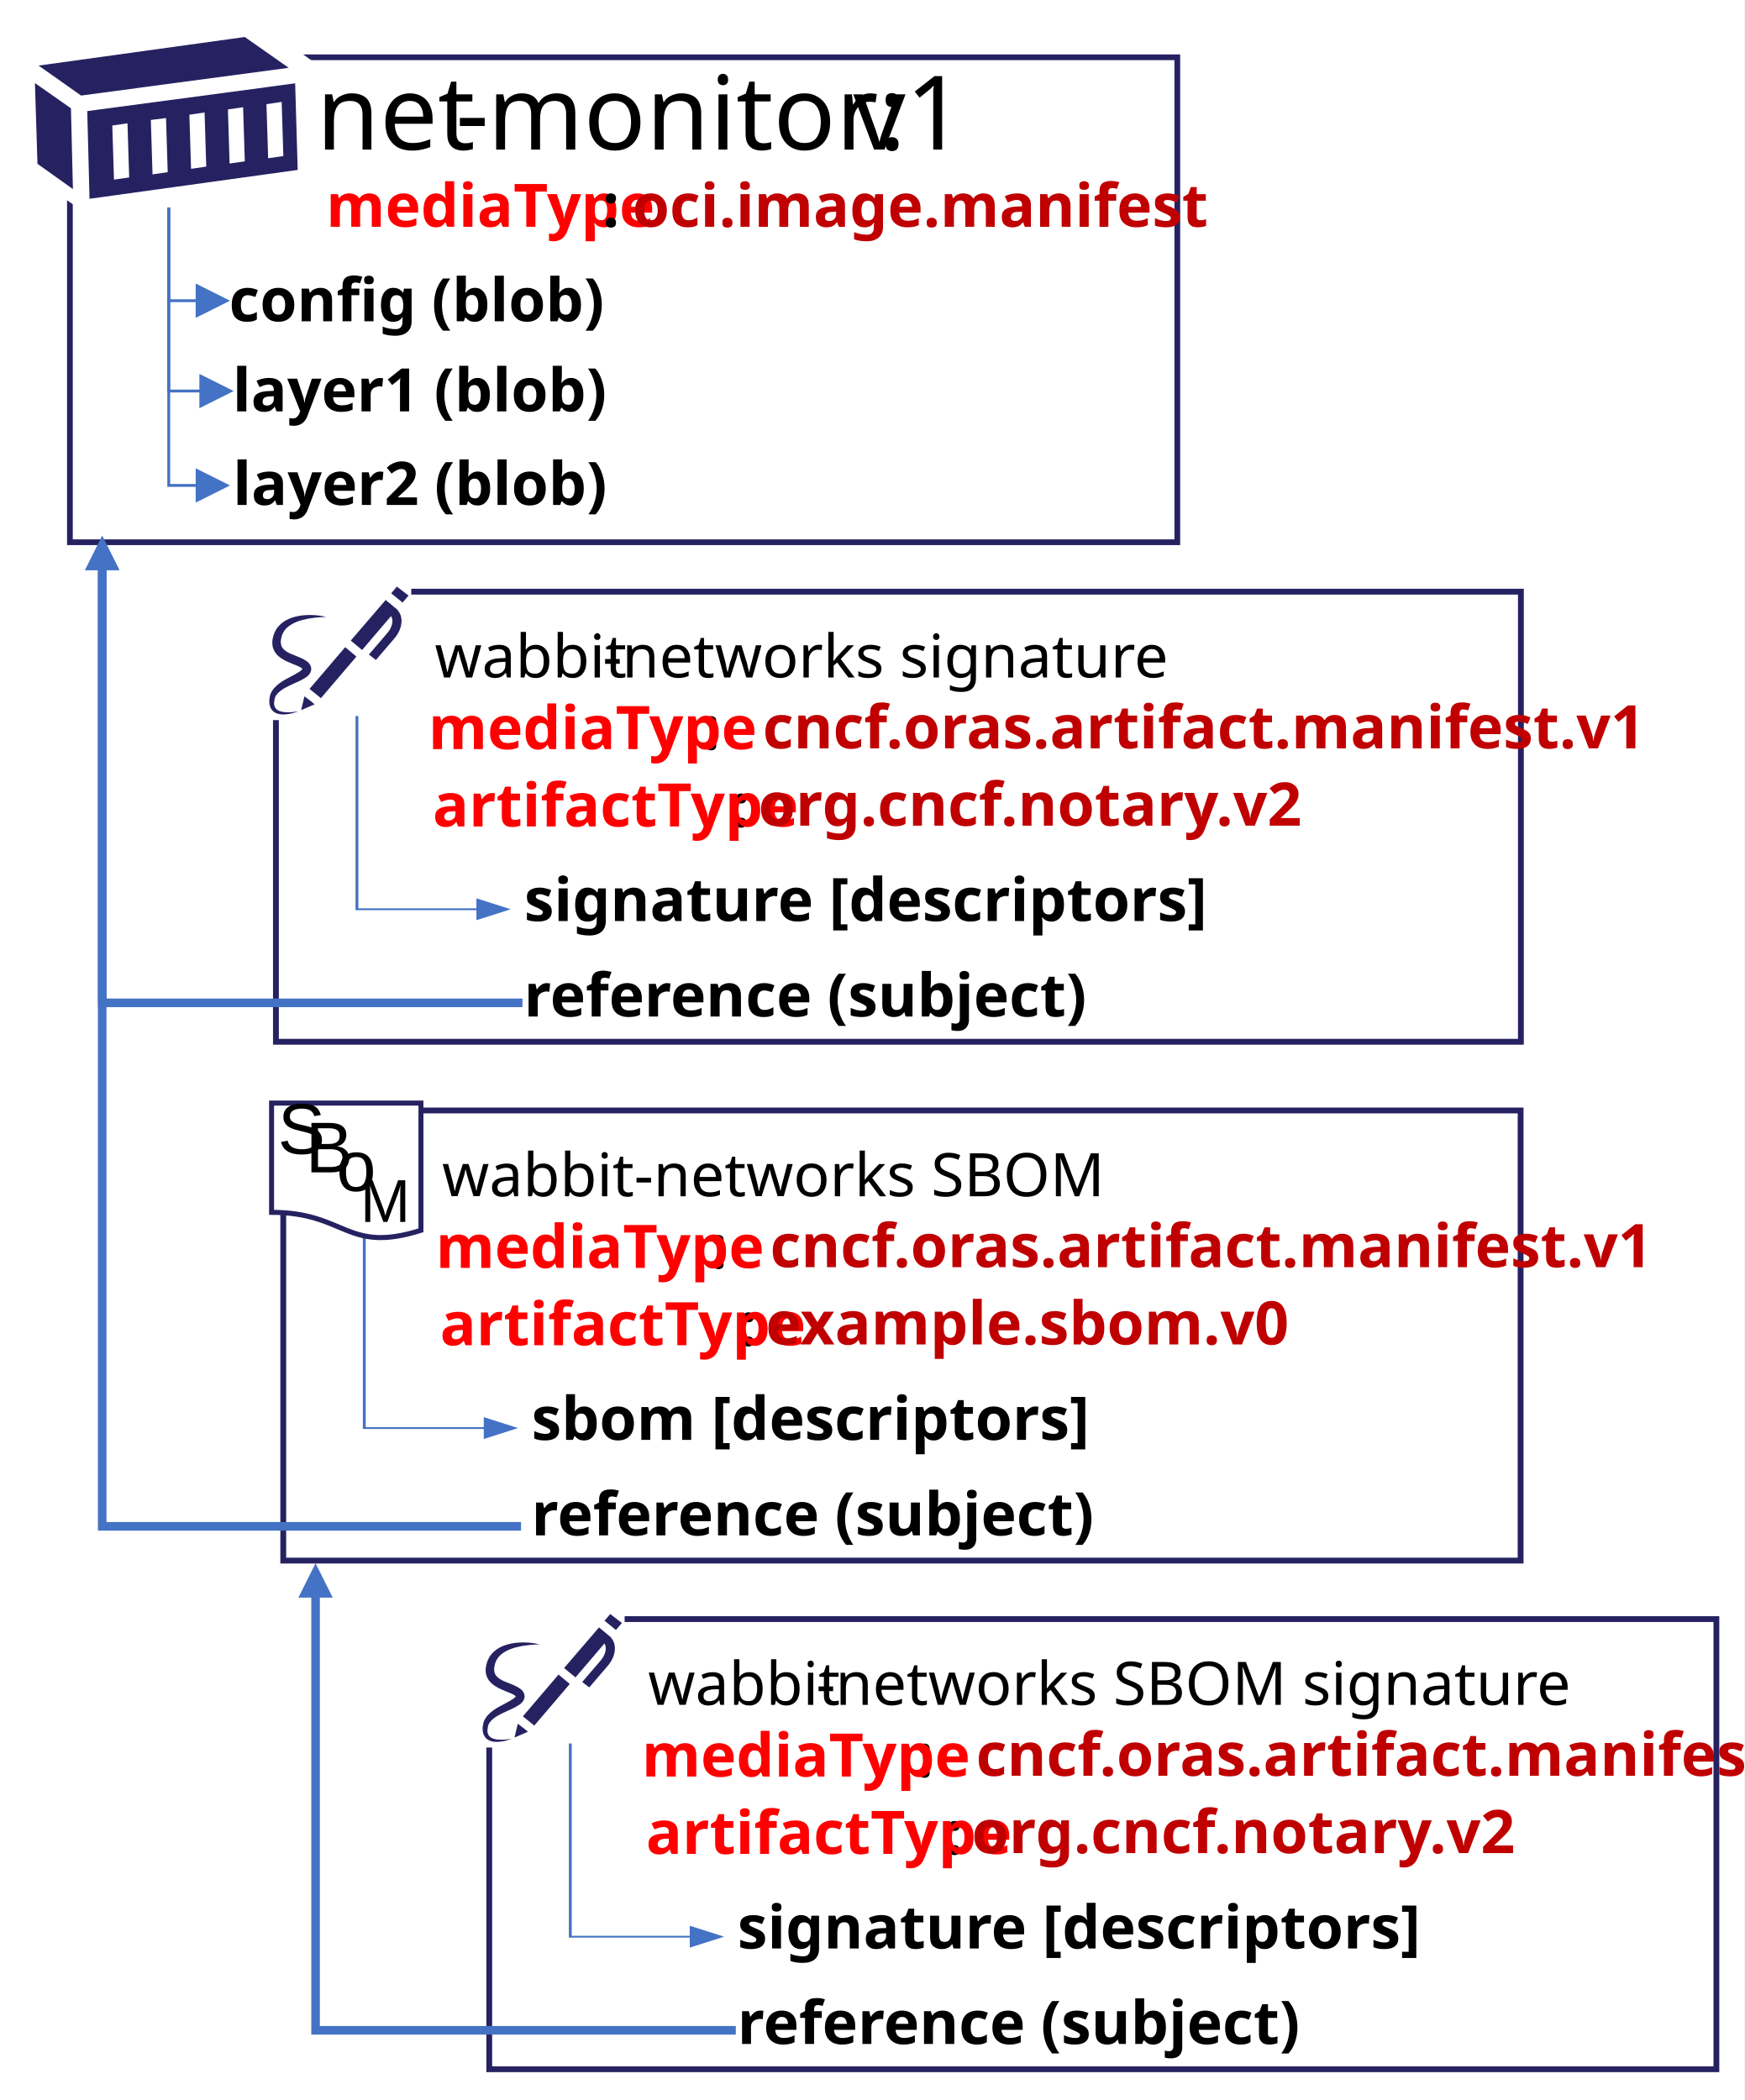
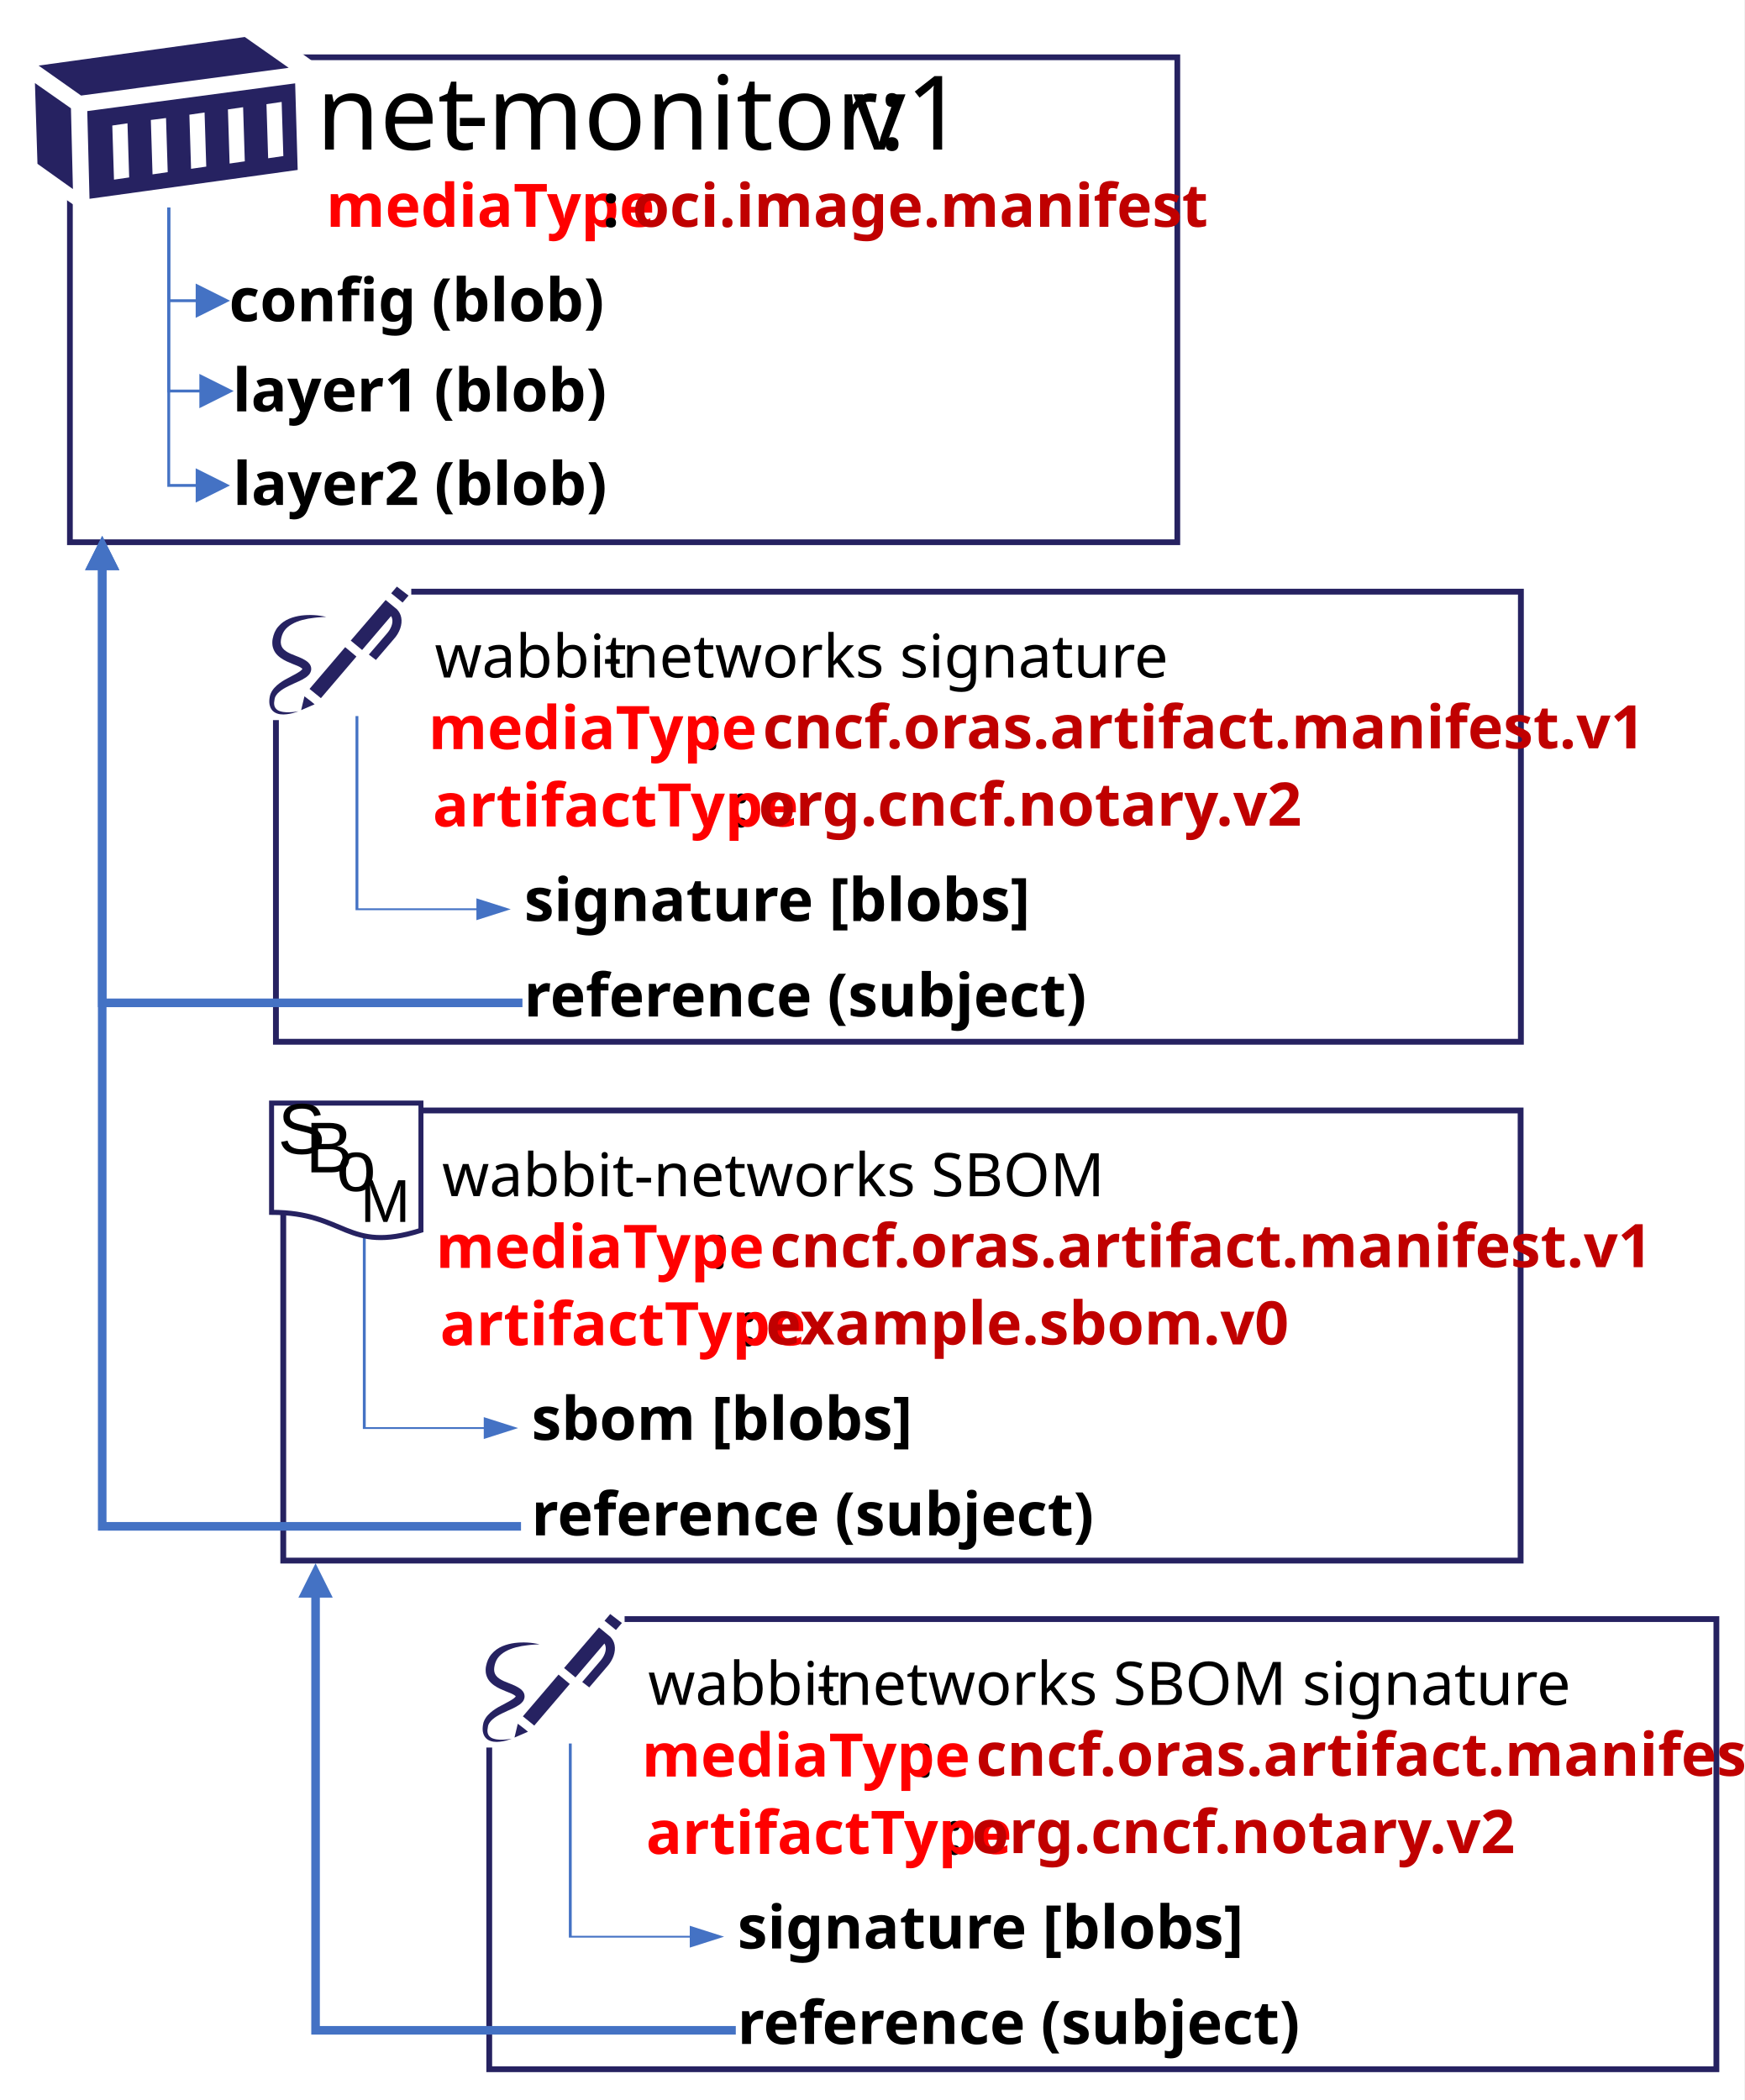
<svg xmlns="http://www.w3.org/2000/svg" width="107.516mm" height="129.47mm" viewBox="0 0 107.516 129.47" version="1.1" id="svg225314">
  <defs id="defs225311">
    <clipPath id="clip0-3-3">
      <rect x="591" y="357" width="33" height="33" id="rect213665-8" />
    </clipPath>
    <clipPath id="clip4-2">
      <rect x="575" y="162" width="33" height="33" id="rect9549-9" />
    </clipPath>
    <clipPath id="clip5-3">
      <rect x="575" y="162" width="33" height="33" id="rect9552-7" />
    </clipPath>
    <clipPath id="clip6-3">
      <rect x="574" y="162" width="35" height="33" id="rect9555-5" />
    </clipPath>
    <clipPath id="clip7-2">
      <rect x="574" y="162" width="35" height="33" id="rect9558-1" />
    </clipPath>
    <clipPath id="clip8-5">
      <rect x="574" y="162" width="34" height="33" id="rect9561-2" />
    </clipPath>
    <clipPath id="clip9-3">
      <rect x="574" y="162" width="34" height="33" id="rect9564-2" />
    </clipPath>
    <clipPath id="clip10-6">
      <rect x="574" y="162" width="34" height="33" id="rect9567-6" />
    </clipPath>
    <clipPath id="clip11-9">
      <rect x="574" y="162" width="34" height="33" id="rect9570-1" />
    </clipPath>
    <clipPath id="clip4">
      <rect x="575" y="162" width="33" height="33" id="rect9549" />
    </clipPath>
    <clipPath id="clip5">
      <rect x="575" y="162" width="33" height="33" id="rect9552" />
    </clipPath>
    <clipPath id="clip6">
      <rect x="574" y="162" width="35" height="33" id="rect9555" />
    </clipPath>
    <clipPath id="clip7">
      <rect x="574" y="162" width="35" height="33" id="rect9558" />
    </clipPath>
    <clipPath id="clip8">
      <rect x="574" y="162" width="34" height="33" id="rect9561" />
    </clipPath>
    <clipPath id="clip9">
      <rect x="574" y="162" width="34" height="33" id="rect9564" />
    </clipPath>
    <clipPath id="clip10">
      <rect x="574" y="162" width="34" height="33" id="rect9567" />
    </clipPath>
    <clipPath id="clip11">
      <rect x="574" y="162" width="34" height="33" id="rect9570" />
    </clipPath>
    <clipPath id="clip1">
      <rect x="518" y="30" width="62" height="42" id="rect9540" />
    </clipPath>
    <clipPath id="clip2">
      <rect x="518" y="30" width="62" height="42" id="rect9543" />
    </clipPath>
    <clipPath id="clip3">
      <rect x="518" y="20" width="62" height="62" id="rect9546" />
    </clipPath>
    <clipPath id="clip0">
      <rect x="915" y="110" width="107" height="241" id="rect226414" />
    </clipPath>
  </defs>
  <g id="layer1" transform="translate(-38.42966,-33.1641)">
    <rect x="38.43" y="33.164" width="107.516" height="129.47" fill="#ffffff" id="rect9575-4" style="stroke-width:0.376" />
    <g id="g223821" transform="matrix(0.2645833,0,0,0.2645833,-135.9638,106.912)">
      <path d="M 773.107,98.543 H 1058.999 V 203.434 H 773.107 Z" stroke="#262261" stroke-width="1.35" stroke-miterlimit="8" fill="#ffffff" fill-rule="evenodd" id="path9619-7" />
      <g clip-path="url(#clip4-2)" id="g9647" transform="translate(196.6422,-65.46528)">
        <g clip-path="url(#clip5-3)" id="g9645">
          <g clip-path="url(#clip6-3)" id="g9643">
            <g clip-path="url(#clip7-2)" id="g9641">
              <path d="m 183.097,267.726 h 34.064 v 31.935 h -34.064 z" fill="#ffffff" transform="matrix(1.00067,0,0,1,391.237,-105.726)" id="path9621" />
              <g clip-path="url(#clip8-5)" id="g9639">
                <g clip-path="url(#clip9-3)" id="g9637">
                  <g clip-path="url(#clip10-6)" id="g9635">
                    <g clip-path="url(#clip11-9)" id="g9633">
                      <path d="m 19.754,16.335 -2.49,-2.191 -7.902,9.728 2.523,2.158 z" fill="#262261" transform="matrix(1.05141,0,0,1,574.456,162.796)" id="path9623" />
                      <path d="M 9.562,26.66 8.234,25.598 7.503,28.818 10.491,27.457 Z" fill="#262261" transform="matrix(1.05141,0,0,1,574.456,162.796)" id="path9625" />
                      <path d="M 27.457,1.594 29.98,3.752 31.308,2.125 28.718,0.033 Z" fill="#262261" transform="matrix(1.05141,0,0,1,574.456,162.796)" id="path9627" />
                      <path d="m 22.51,15.87 1.561,1.262 3.951,-4.847 C 29.349,10.757 29.98,8.831 29.681,7.238 29.549,6.507 29.216,5.877 28.752,5.345 l -2.523,-2.191 -7.736,9.462 2.523,2.191 6.408,-7.902 c 0.133,0.199 0.232,0.432 0.266,0.697 0.199,0.996 -0.299,2.324 -1.195,3.386 z" fill="#262261" transform="matrix(1.05141,0,0,1,574.456,162.796)" id="path9629" />
                      <path d="m 1.693,25.93 c 0.066,-0.166 0.133,-0.332 0.232,-0.498 0.199,-0.332 0.432,-0.598 0.73,-0.863 0.564,-0.531 1.295,-0.963 2.058,-1.361 0.764,-0.398 1.56,-0.763 2.39,-1.162 0.398,-0.199 0.83,-0.432 1.262,-0.731 0.232,-0.133 0.432,-0.299 0.664,-0.531 0.232,-0.232 0.465,-0.498 0.598,-0.93 0.166,-0.398 0.133,-0.93 0,-1.295 C 9.495,18.161 9.23,17.862 8.997,17.629 8.499,17.198 8.034,16.965 7.603,16.733 6.74,16.301 5.91,16.036 5.146,15.671 4.416,15.305 3.785,14.907 3.42,14.376 3.054,13.878 2.922,13.214 3.021,12.483 3.121,11.72 3.353,10.989 3.752,10.358 4.582,9.097 6.142,8.267 7.802,7.802 8.632,7.57 9.495,7.404 10.392,7.304 10.823,7.238 11.288,7.204 11.72,7.171 12.151,7.138 12.616,7.105 13.081,7.105 11.288,6.64 9.429,6.54 7.57,6.773 6.64,6.906 5.71,7.138 4.814,7.537 3.918,7.935 3.088,8.533 2.424,9.363 2.092,9.761 1.826,10.226 1.627,10.691 c -0.199,0.498 -0.332,0.963 -0.432,1.494 -0.1,0.531 -0.1,1.062 -0.033,1.627 0.1,0.564 0.299,1.129 0.631,1.627 0.332,0.498 0.73,0.863 1.162,1.195 0.432,0.332 0.863,0.564 1.295,0.797 0.863,0.431 1.726,0.763 2.49,1.095 0.365,0.166 0.697,0.365 0.896,0.531 0.1,0.066 0.133,0.133 0.133,0.166 0,0.033 0,0 0,0 0,0 -0.033,0.1 -0.133,0.199 -0.1,0.1 -0.232,0.199 -0.365,0.332 -0.299,0.232 -0.664,0.431 -1.029,0.664 -0.764,0.432 -1.56,0.863 -2.357,1.328 -0.797,0.498 -1.594,1.062 -2.258,1.826 -0.332,0.365 -0.631,0.83 -0.83,1.295 -0.1,0.232 -0.199,0.498 -0.232,0.764 -0.066,0.266 -0.066,0.498 -0.1,0.73 -0.033,0.498 -0.033,0.996 0.133,1.527 0.133,0.498 0.432,0.996 0.863,1.328 0.432,0.332 0.93,0.498 1.394,0.564 0.498,0.066 0.963,0.066 1.428,0 C 5.212,29.681 6.076,29.416 6.906,29.084 6.009,29.25 5.113,29.349 4.25,29.316 3.818,29.283 3.386,29.25 2.988,29.117 2.59,29.017 2.224,28.818 1.992,28.552 1.494,28.054 1.428,27.258 1.594,26.461 c 0,-0.133 0.066,-0.365 0.1,-0.531 z" fill="#262261" transform="matrix(1.05141,0,0,1,574.456,162.796)" id="path9631" />
                    </g>
                  </g>
                </g>
              </g>
            </g>
          </g>
        </g>
      </g>
      <text font-family="Calibri, Calibri_MSFontService, sans-serif" font-weight="400" font-size="14px" id="text9657-4" x="810.1" y="118.535">wabbit<tspan font-size="14px" x="849.267" y="118.535" id="tspan9649">-networks SBOM signature</tspan>
      </text>
      <path d="m 821.154,172.762 h -29.5 v -45.232 h 0.666 v 45.02 l -0.333,-0.213 h 29.167 z m -1.333,-2.761 8,2.549 -8,2.549 z" fill="#4472c4" id="path9659-2" style="stroke-width:0.798" />
      <text xml:space="preserve" style="font-style:normal;font-weight:normal;font-size:40px;line-height:1.25;font-family:sans-serif;fill:#000000;fill-opacity:1;stroke:none" x="916.951" y="209.636" id="text13215-5">
        <tspan id="tspan13213-0" x="916.951" y="209.636"> </tspan>
      </text>
      <text font-family="Calibri, Calibri_MSFontService, sans-serif" font-weight="400" font-size="14px" id="text75456-7-31" x="791.782" y="175.299">
-         <tspan font-size="14px" x="830.949" y="175.299" id="tspan75448-7-1" style="font-weight:bold">signature [descriptors]</tspan>
+         <tspan font-size="14px" x="830.949" y="175.299" id="tspan75448-7-1" style="font-weight:bold">signature [blobs]</tspan>
      </text>
      <text font-family="Calibri, Calibri_MSFontService, sans-serif" font-weight="400" font-size="14px" id="text75456-7-6-41" x="791.75" y="197.547">
        <tspan font-size="14px" x="830.916" y="197.547" id="tspan75448-7-2-9" style="font-weight:bold">reference (subject)</tspan>
      </text>
      <g id="g202427-7" transform="translate(190.5331,-58.84173)">
        <text fill="#ff0000" font-family="Calibri, Calibri_MSFontService, sans-serif" font-weight="700" font-size="14px" id="text9617-2-6-4" x="624.639" y="212.201">
          <tspan fill="#000000" font-size="14px" x="688.972" y="212.201" id="tspan9613-6-8-3">:</tspan>
        </text>
        <text fill="#ff0000" font-family="Calibri, Calibri_MSFontService, sans-serif" font-weight="700" font-size="14px" id="text9617-2-8-2" x="619.083" y="212.093">artifactType<tspan fill="#000000" font-size="14px" x="683.416" y="212.093" id="tspan9613-6-2-2" />
        </text>
        <text fill="#ff0000" font-family="Calibri, Calibri_MSFontService, sans-serif" font-weight="700" font-size="14px" id="text9617-2-8-9-0" x="623.649" y="211.915">
          <tspan fill="#c00000" font-size="14px" x="694.982" y="211.915" id="tspan9615-5-0-7-8">org.cncf.notary.v2</tspan>
        </text>
      </g>
      <g id="g202427-6-8" transform="translate(189.547,-76.86281)">
        <text fill="#ff0000" font-family="Calibri, Calibri_MSFontService, sans-serif" font-weight="700" font-size="14px" id="text9617-2-6-3-9" x="618.639" y="212.201">
          <tspan fill="#000000" font-size="14px" x="682.972" y="212.201" id="tspan9613-6-8-2-9">:</tspan>
        </text>
        <text fill="#ff0000" font-family="Calibri, Calibri_MSFontService, sans-serif" font-weight="700" font-size="14px" id="text9617-2-8-5-09" x="619.083" y="212.093">mediaType</text>
        <text fill="#ff0000" font-family="Calibri, Calibri_MSFontService, sans-serif" font-weight="700" font-size="14px" id="text9617-2-8-9-9-1" x="625.649" y="211.915">
          <tspan fill="#c00000" font-size="14px" x="696.982" y="211.915" id="tspan9615-5-0-7-0-1">cncf.oras.artifact.manifest.v1</tspan>
        </text>
      </g>
    </g>
    <path d="m 67.763,101.231 3.463,2.499 c 0.048,2.236 0.094,4.471 0.143,6.707 l -15.201,1.907 -3.041,-2.104 c -0.048,-2.279 0.046,-4.822 0,-7.101 z" fill="#ffffff" fill-rule="evenodd" id="path9587" style="stroke-width:0.265" />
    <path d="M 83.785,158.601 H 57.617 v -27.294 h 0.529 v 27.029 L 57.881,158.072 h 25.904 z m -26.962,-26.941 1.058,-2.117 1.058,2.117 z" fill="#4472c4" id="path9679" style="stroke-width:0.265" />
    <g id="g222114" transform="matrix(0.2645833,0,0,0.2645833,-117.2897,84.87966)">
      <path d="M 654.538,63.299 H 942.809 V 168.185 H 654.538 Z" stroke="#262261" stroke-width="1.356" stroke-miterlimit="8" fill="#ffffff" fill-rule="evenodd" id="path9619-6" />
      <text font-family="Calibri, Calibri_MSFontService, sans-serif" font-weight="400" font-size="14px" id="text9657-7" x="691.528" y="83.288">wabbit-networks SBOM</text>
      <path d="M 702.582,137.515 H 673.082 V 92.283 h 0.666 v 45.02 l -0.333,-0.213 h 29.167 z m -1.333,-2.761 8,2.549 -8,2.549 z" fill="#4472c4" id="path9659-9" style="stroke-width:0.798" />
      <text font-family="Calibri, Calibri_MSFontService, sans-serif" font-weight="400" font-size="14px" id="text75456-7-3" x="673.21" y="140.053">
-         <tspan font-size="14px" x="712.377" y="140.053" id="tspan75448-7-6" style="font-weight:bold">sbom [descriptors]</tspan>
+         <tspan font-size="14px" x="712.377" y="140.053" id="tspan75448-7-6" style="font-weight:bold">sbom [blobs]</tspan>
      </text>
      <text font-family="Calibri, Calibri_MSFontService, sans-serif" font-weight="400" font-size="14px" id="text75456-7-6-4" x="673.178" y="162.3">
        <tspan font-size="14px" x="712.344" y="162.3" id="tspan75448-7-2-8" style="font-weight:bold">reference (subject)</tspan>
      </text>
      <g id="g202427-9" transform="translate(71.96104,-94.08863)">
        <text fill="#ff0000" font-family="Calibri, Calibri_MSFontService, sans-serif" font-weight="700" font-size="14px" id="text9617-2-6-9" x="624.639" y="212.201">
          <tspan fill="#000000" font-size="14px" x="688.972" y="212.201" id="tspan9613-6-8-8">:</tspan>
        </text>
        <text fill="#ff0000" font-family="Calibri, Calibri_MSFontService, sans-serif" font-weight="700" font-size="14px" id="text9617-2-8-3" x="619.083" y="212.093">artifactType<tspan fill="#000000" font-size="14px" x="683.416" y="212.093" id="tspan9613-6-2-5" />
        </text>
        <text fill="#ff0000" font-family="Calibri, Calibri_MSFontService, sans-serif" font-weight="700" font-size="14px" id="text9617-2-8-9-6" x="623.649" y="211.915">
          <tspan fill="#c00000" font-size="14px" x="694.982" y="211.915" id="tspan9615-5-0-7-5">example.sbom.v0</tspan>
        </text>
      </g>
      <g id="g202427-6-1" transform="translate(70.97495,-112.1097)">
        <text fill="#ff0000" font-family="Calibri, Calibri_MSFontService, sans-serif" font-weight="700" font-size="14px" id="text9617-2-6-3-1" x="618.639" y="212.201">
          <tspan fill="#000000" font-size="14px" x="682.972" y="212.201" id="tspan9613-6-8-2-2">:</tspan>
        </text>
        <text fill="#ff0000" font-family="Calibri, Calibri_MSFontService, sans-serif" font-weight="700" font-size="14px" id="text9617-2-8-5-0" x="619.083" y="212.093">mediaType</text>
        <text fill="#ff0000" font-family="Calibri, Calibri_MSFontService, sans-serif" font-weight="700" font-size="14px" id="text9617-2-8-9-9-3" x="625.649" y="211.915">
          <tspan fill="#c00000" font-size="14px" x="696.982" y="211.915" id="tspan9615-5-0-7-0-3">cncf.oras.artifact.manifest.v1</tspan>
        </text>
      </g>
      <g clip-path="url(#clip0-3-3)" transform="matrix(1.421753,0,0,1.443047,-195.3721,-461.9716)" id="g213680-5">
        <path d="M 0,0 H 24.444 V 17.643 C 12.222,17.643 12.222,24.365 0,20.546 Z" stroke="#262261" stroke-width="0.815" stroke-miterlimit="8" fill="#ffffff" fill-rule="evenodd" transform="matrix(-1.00134,0,0,1,620.351,362.806)" id="path213670-4" />
        <text font-family="Calibri, Calibri_MSFontService, Arial" font-weight="400" font-size="19px" transform="matrix(0.611933,0,0,0.611111,596.912,371)" id="text213678-8">S<tspan font-size="19px" x="7.415" y="4.909" id="tspan213672-7">B</tspan>
          <tspan font-size="19px" x="15.682" y="9.818" id="tspan213674-8">o</tspan>
          <tspan font-size="16px" x="22.086" y="18" id="tspan213676-8">M</tspan>
        </text>
      </g>
    </g>
    <path d="m 42.739,36.696 h 68.262 v 29.898 H 42.739 Z" stroke="#262261" stroke-width="0.353" stroke-miterlimit="8" fill="#ffffff" fill-rule="evenodd" id="path9577" />
    <text font-family="Calibri, Calibri_MSFontService, sans-serif" font-weight="400" font-size="6.35px" id="text9585" x="57.917" y="42.387" style="stroke-width:0.265">net<tspan font-size="6.35px" x="66.527" y="42.387" id="tspan9579" style="stroke-width:0.07">-</tspan>
      <tspan font-size="6.35px" x="68.467" y="42.387" id="tspan9581" style="stroke-width:0.07">monitor:</tspan>
      <tspan font-size="6.35px" x="91.027" y="42.387" id="tspan9583" style="stroke-width:0.07">v1</tspan>
    </text>
    <path d="m 54.612,34.712 3.463,2.499 c 0.048,2.236 0.094,4.471 0.143,6.707 l -15.201,1.907 -3.041,-2.104 c -0.048,-2.279 0.045,-4.822 0,-7.101 z" fill="#ffffff" fill-rule="evenodd" id="path9587-6" style="stroke-width:0.265" />
    <g clip-path="url(#clip1)" id="g9599" transform="matrix(0.2645833,0,0,0.2645833,-96.55744,26.77636)">
      <g clip-path="url(#clip2)" id="g9597">
        <g clip-path="url(#clip3)" id="g9595">
          <path d="M 60.724,43.328 60.142,23.151 12.352,29.618 12.869,50.053 Z m -3.686,-15.844 0.388,12.61 -3.492,0.517 -0.388,-12.61 z m -8.86,1.229 0.388,12.61 -3.492,0.517 -0.388,-12.61 z m -8.86,1.229 0.388,12.61 -3.492,0.517 -0.388,-12.61 z m -8.86,1.293 0.388,12.61 -3.492,0.517 -0.388,-12.675 z m -8.86,1.229 0.388,12.61 -3.492,0.517 -0.388,-12.61 z" fill="#262261" transform="matrix(1.01346,0,0,1,518,20.4118)" id="path9589" />
          <path d="M 0.905,41.905 9.054,47.79 8.601,28.971 0.323,23.087 Z" fill="#262261" transform="matrix(1.01346,0,0,1,518,20.4118)" id="path9591" />
          <path d="M 58.654,19.53 48.566,12.352 1.164,19.012 10.929,25.997 Z" fill="#262261" transform="matrix(1.01346,0,0,1,518,20.4118)" id="path9593" />
        </g>
      </g>
    </g>
    <text font-family="Calibri, Calibri_MSFontService, sans-serif" font-weight="700" font-size="3.704px" id="text9603" x="52.77" y="58.526" style="stroke-width:0.265">layer1 (blob)<tspan font-size="3.704px" x="52.542" y="64.347" id="tspan9601" style="stroke-width:0.07" />
    </text>
    <path d="m 51.072,57.361 h -2.329 v -11.403 h 0.176 v 11.315 l -0.088,-0.088 h 2.241 z m -0.353,-1.146 2.117,1.058 -2.117,1.058 z" fill="#4472c4" id="path9605" style="stroke-width:0.265" />
    <path d="m 50.845,63.181 h -2.102 v -17.222 h 0.176 v 17.134 l -0.088,-0.088 h 2.013 z m -0.353,-1.146 2.117,1.058 -2.117,1.058 z" fill="#4472c4" id="path9607" style="stroke-width:0.265" />
    <text font-family="Calibri, Calibri_MSFontService, sans-serif" font-weight="700" font-size="3.704px" id="text9609" x="52.542" y="52.97" style="stroke-width:0.265">config (blob)</text>
    <path d="m 50.845,51.792 h -2.102 v -5.833 h 0.176 v 5.745 l -0.088,-0.088 h 2.013 z m -0.353,-1.147 2.117,1.058 -2.117,1.058 z" fill="#4472c4" id="path9611" style="stroke-width:0.265" />
    <text fill="#ff0000" font-family="Calibri, Calibri_MSFontService, sans-serif" font-weight="700" font-size="3.704px" id="text9617" x="58.537" y="47.149" style="stroke-width:0.265">mediaType<tspan fill="#000000" font-size="3.704px" x="75.559" y="47.149" id="tspan9613" style="stroke-width:0.07">:</tspan>
      <tspan fill="#c00000" font-size="3.704px" x="77.411" y="47.149" id="tspan9615" style="stroke-width:0.07">oci.image.manifest</tspan>
    </text>
    <path d="M 55.438,69.642 H 132.179 V 97.392 H 55.438 Z" stroke="#262261" stroke-width="0.36" stroke-miterlimit="8" fill="#ffffff" fill-rule="evenodd" id="path9619" />
    <g clip-path="url(#clip4)" id="g9647-3" transform="matrix(0.2645833,0,0,0.2645833,-97.08661,26.24719)">
      <g clip-path="url(#clip5)" id="g9645-2">
        <g clip-path="url(#clip6)" id="g9643-7">
          <g clip-path="url(#clip7)" id="g9641-8">
            <path d="m 183.097,267.726 h 34.064 v 31.935 h -34.064 z" fill="#ffffff" transform="matrix(1.00067,0,0,1,391.237,-105.726)" id="path9621-3" />
            <g clip-path="url(#clip8)" id="g9639-1">
              <g clip-path="url(#clip9)" id="g9637-6">
                <g clip-path="url(#clip10)" id="g9635-1">
                  <g clip-path="url(#clip11)" id="g9633-2">
                    <path d="m 19.754,16.335 -2.49,-2.191 -7.902,9.728 2.523,2.158 z" fill="#262261" transform="matrix(1.05141,0,0,1,574.456,162.796)" id="path9623-2" />
                    <path d="M 9.562,26.66 8.234,25.598 7.503,28.818 10.491,27.457 Z" fill="#262261" transform="matrix(1.05141,0,0,1,574.456,162.796)" id="path9625-2" />
                    <path d="M 27.457,1.594 29.98,3.752 31.308,2.125 28.718,0.033 Z" fill="#262261" transform="matrix(1.05141,0,0,1,574.456,162.796)" id="path9627-9" />
                    <path d="m 22.51,15.87 1.561,1.262 3.951,-4.847 C 29.349,10.757 29.98,8.831 29.681,7.238 29.549,6.507 29.216,5.877 28.752,5.345 l -2.523,-2.191 -7.736,9.462 2.523,2.191 6.408,-7.902 c 0.133,0.199 0.232,0.432 0.266,0.697 0.199,0.996 -0.299,2.324 -1.195,3.386 z" fill="#262261" transform="matrix(1.05141,0,0,1,574.456,162.796)" id="path9629-3" />
                    <path d="m 1.693,25.93 c 0.066,-0.166 0.133,-0.332 0.232,-0.498 0.199,-0.332 0.432,-0.598 0.73,-0.863 0.564,-0.531 1.295,-0.963 2.058,-1.361 0.764,-0.398 1.56,-0.763 2.39,-1.162 0.398,-0.199 0.83,-0.432 1.262,-0.731 0.232,-0.133 0.432,-0.299 0.664,-0.531 0.232,-0.232 0.465,-0.498 0.598,-0.93 0.166,-0.398 0.133,-0.93 0,-1.295 C 9.495,18.161 9.23,17.862 8.997,17.629 8.499,17.198 8.034,16.965 7.603,16.733 6.74,16.301 5.91,16.036 5.146,15.671 4.416,15.305 3.785,14.907 3.42,14.376 3.054,13.878 2.922,13.214 3.021,12.483 3.121,11.72 3.353,10.989 3.752,10.358 4.582,9.097 6.142,8.267 7.802,7.802 8.632,7.57 9.495,7.404 10.392,7.304 10.823,7.238 11.288,7.204 11.72,7.171 12.151,7.138 12.616,7.105 13.081,7.105 11.288,6.64 9.429,6.54 7.57,6.773 6.64,6.906 5.71,7.138 4.814,7.537 3.918,7.935 3.088,8.533 2.424,9.363 2.092,9.761 1.826,10.226 1.627,10.691 c -0.199,0.498 -0.332,0.963 -0.432,1.494 -0.1,0.531 -0.1,1.062 -0.033,1.627 0.1,0.564 0.299,1.129 0.631,1.627 0.332,0.498 0.73,0.863 1.162,1.195 0.432,0.332 0.863,0.564 1.295,0.797 0.863,0.431 1.726,0.763 2.49,1.095 0.365,0.166 0.697,0.365 0.896,0.531 0.1,0.066 0.133,0.133 0.133,0.166 0,0.033 0,0 0,0 0,0 -0.033,0.1 -0.133,0.199 -0.1,0.1 -0.232,0.199 -0.365,0.332 -0.299,0.232 -0.664,0.431 -1.029,0.664 -0.764,0.432 -1.56,0.863 -2.357,1.328 -0.797,0.498 -1.594,1.062 -2.258,1.826 -0.332,0.365 -0.631,0.83 -0.83,1.295 -0.1,0.232 -0.199,0.498 -0.232,0.764 -0.066,0.266 -0.066,0.498 -0.1,0.73 -0.033,0.498 -0.033,0.996 0.133,1.527 0.133,0.498 0.432,0.996 0.863,1.328 0.432,0.332 0.93,0.498 1.394,0.564 0.498,0.066 0.963,0.066 1.428,0 C 5.212,29.681 6.076,29.416 6.906,29.084 6.009,29.25 5.113,29.349 4.25,29.316 3.818,29.283 3.386,29.25 2.988,29.117 2.59,29.017 2.224,28.818 1.992,28.552 1.494,28.054 1.428,27.258 1.594,26.461 c 0,-0.133 0.066,-0.365 0.1,-0.531 z" fill="#262261" transform="matrix(1.05141,0,0,1,574.456,162.796)" id="path9631-2" />
                  </g>
                </g>
              </g>
            </g>
          </g>
        </g>
      </g>
    </g>
    <text font-family="Calibri, Calibri_MSFontService, sans-serif" font-weight="400" font-size="3.704px" id="text9657" x="65.224" y="74.931" style="stroke-width:0.265">wabbit<tspan font-size="3.704px" x="75.587" y="74.931" id="tspan9649-2" style="stroke-width:0.07">-networks signature</tspan>
    </text>
    <path d="m 68.149,89.278 h -7.805 v -11.968 h 0.176 v 11.911 l -0.088,-0.056 h 7.717 z m -0.353,-0.73 2.117,0.674 -2.117,0.674 z" fill="#4472c4" id="path9659" style="stroke-width:0.211" />
    <path d="m 70.634,95.257 h -26.168 v -27.294 h 0.529 v 27.029 l -0.265,-0.265 h 25.904 z m -26.962,-26.941 1.058,-2.117 1.058,2.117 z" fill="#4472c4" id="path9679-5" style="stroke-width:0.265" />
    <text xml:space="preserve" style="font-style:normal;font-weight:normal;font-size:10.583px;line-height:1.25;font-family:sans-serif;fill:#000000;fill-opacity:1;stroke:none;stroke-width:0.265" x="93.495" y="99.034" id="text13215">
      <tspan id="tspan13213" x="93.495" y="99.034" style="stroke-width:0.265"> </tspan>
    </text>
    <text font-family="Calibri, Calibri_MSFontService, sans-serif" font-weight="700" font-size="3.704px" id="text70671-3" x="52.79" y="64.294" style="stroke-width:0.265">layer2 (blob)</text>
    <text font-family="Calibri, Calibri_MSFontService, sans-serif" font-weight="400" font-size="3.704px" id="text75456-7" x="60.377" y="89.95" style="stroke-width:0.265">
-       <tspan font-size="3.704px" x="70.74" y="89.95" id="tspan75448-7" style="font-weight:bold;stroke-width:0.07">signature [descriptors]</tspan>
+       <tspan font-size="3.704px" x="70.74" y="89.95" id="tspan75448-7" style="font-weight:bold;stroke-width:0.07">signature [blobs]</tspan>
    </text>
    <text font-family="Calibri, Calibri_MSFontService, sans-serif" font-weight="400" font-size="3.704px" id="text75456-7-6" x="60.369" y="95.836" style="stroke-width:0.265">
      <tspan font-size="3.704px" x="70.732" y="95.836" id="tspan75448-7-2" style="font-weight:bold;stroke-width:0.07">reference (subject)</tspan>
    </text>
    <g id="g202427" transform="matrix(0.2645833,0,0,0.2645833,-98.70298,27.99967)">
      <text fill="#ff0000" font-family="Calibri, Calibri_MSFontService, sans-serif" font-weight="700" font-size="14px" id="text9617-2-6" x="624.639" y="212.201">
        <tspan fill="#000000" font-size="14px" x="688.972" y="212.201" id="tspan9613-6-8">:</tspan>
      </text>
      <text fill="#ff0000" font-family="Calibri, Calibri_MSFontService, sans-serif" font-weight="700" font-size="14px" id="text9617-2-8" x="619.083" y="212.093">artifactType<tspan fill="#000000" font-size="14px" x="683.416" y="212.093" id="tspan9613-6-2" />
      </text>
      <text fill="#ff0000" font-family="Calibri, Calibri_MSFontService, sans-serif" font-weight="700" font-size="14px" id="text9617-2-8-9" x="623.649" y="211.915">
        <tspan fill="#c00000" font-size="14px" x="694.982" y="211.915" id="tspan9615-5-0-7">org.cncf.notary.v2</tspan>
      </text>
    </g>
    <g id="g202427-6" transform="matrix(0.2645833,0,0,0.2645833,-98.96389,23.23159)">
      <text fill="#ff0000" font-family="Calibri, Calibri_MSFontService, sans-serif" font-weight="700" font-size="14px" id="text9617-2-6-3" x="618.639" y="212.201">
        <tspan fill="#000000" font-size="14px" x="682.972" y="212.201" id="tspan9613-6-8-2">:</tspan>
      </text>
      <text fill="#ff0000" font-family="Calibri, Calibri_MSFontService, sans-serif" font-weight="700" font-size="14px" id="text9617-2-8-5" x="619.083" y="212.093">mediaType</text>
      <text fill="#ff0000" font-family="Calibri, Calibri_MSFontService, sans-serif" font-weight="700" font-size="14px" id="text9617-2-8-9-9" x="625.649" y="211.915">
        <tspan fill="#c00000" font-size="14px" x="696.982" y="211.915" id="tspan9615-5-0-7-0">cncf.oras.artifact.manifest.v1</tspan>
      </text>
    </g>
    <g clip-path="url(#clip0)" transform="matrix(0.2645833,0,0,0.2645833,-199.7449,34.71386)" id="g226421">
      <path d="M 1021.57,350.804 H 923 V 125.667 h 2 v 224.137 l -1,-1 h 97.57 z M 920,127 l 4,-8 4,8 z" fill="#4472c4" id="path226419" />
    </g>
  </g>
</svg>
